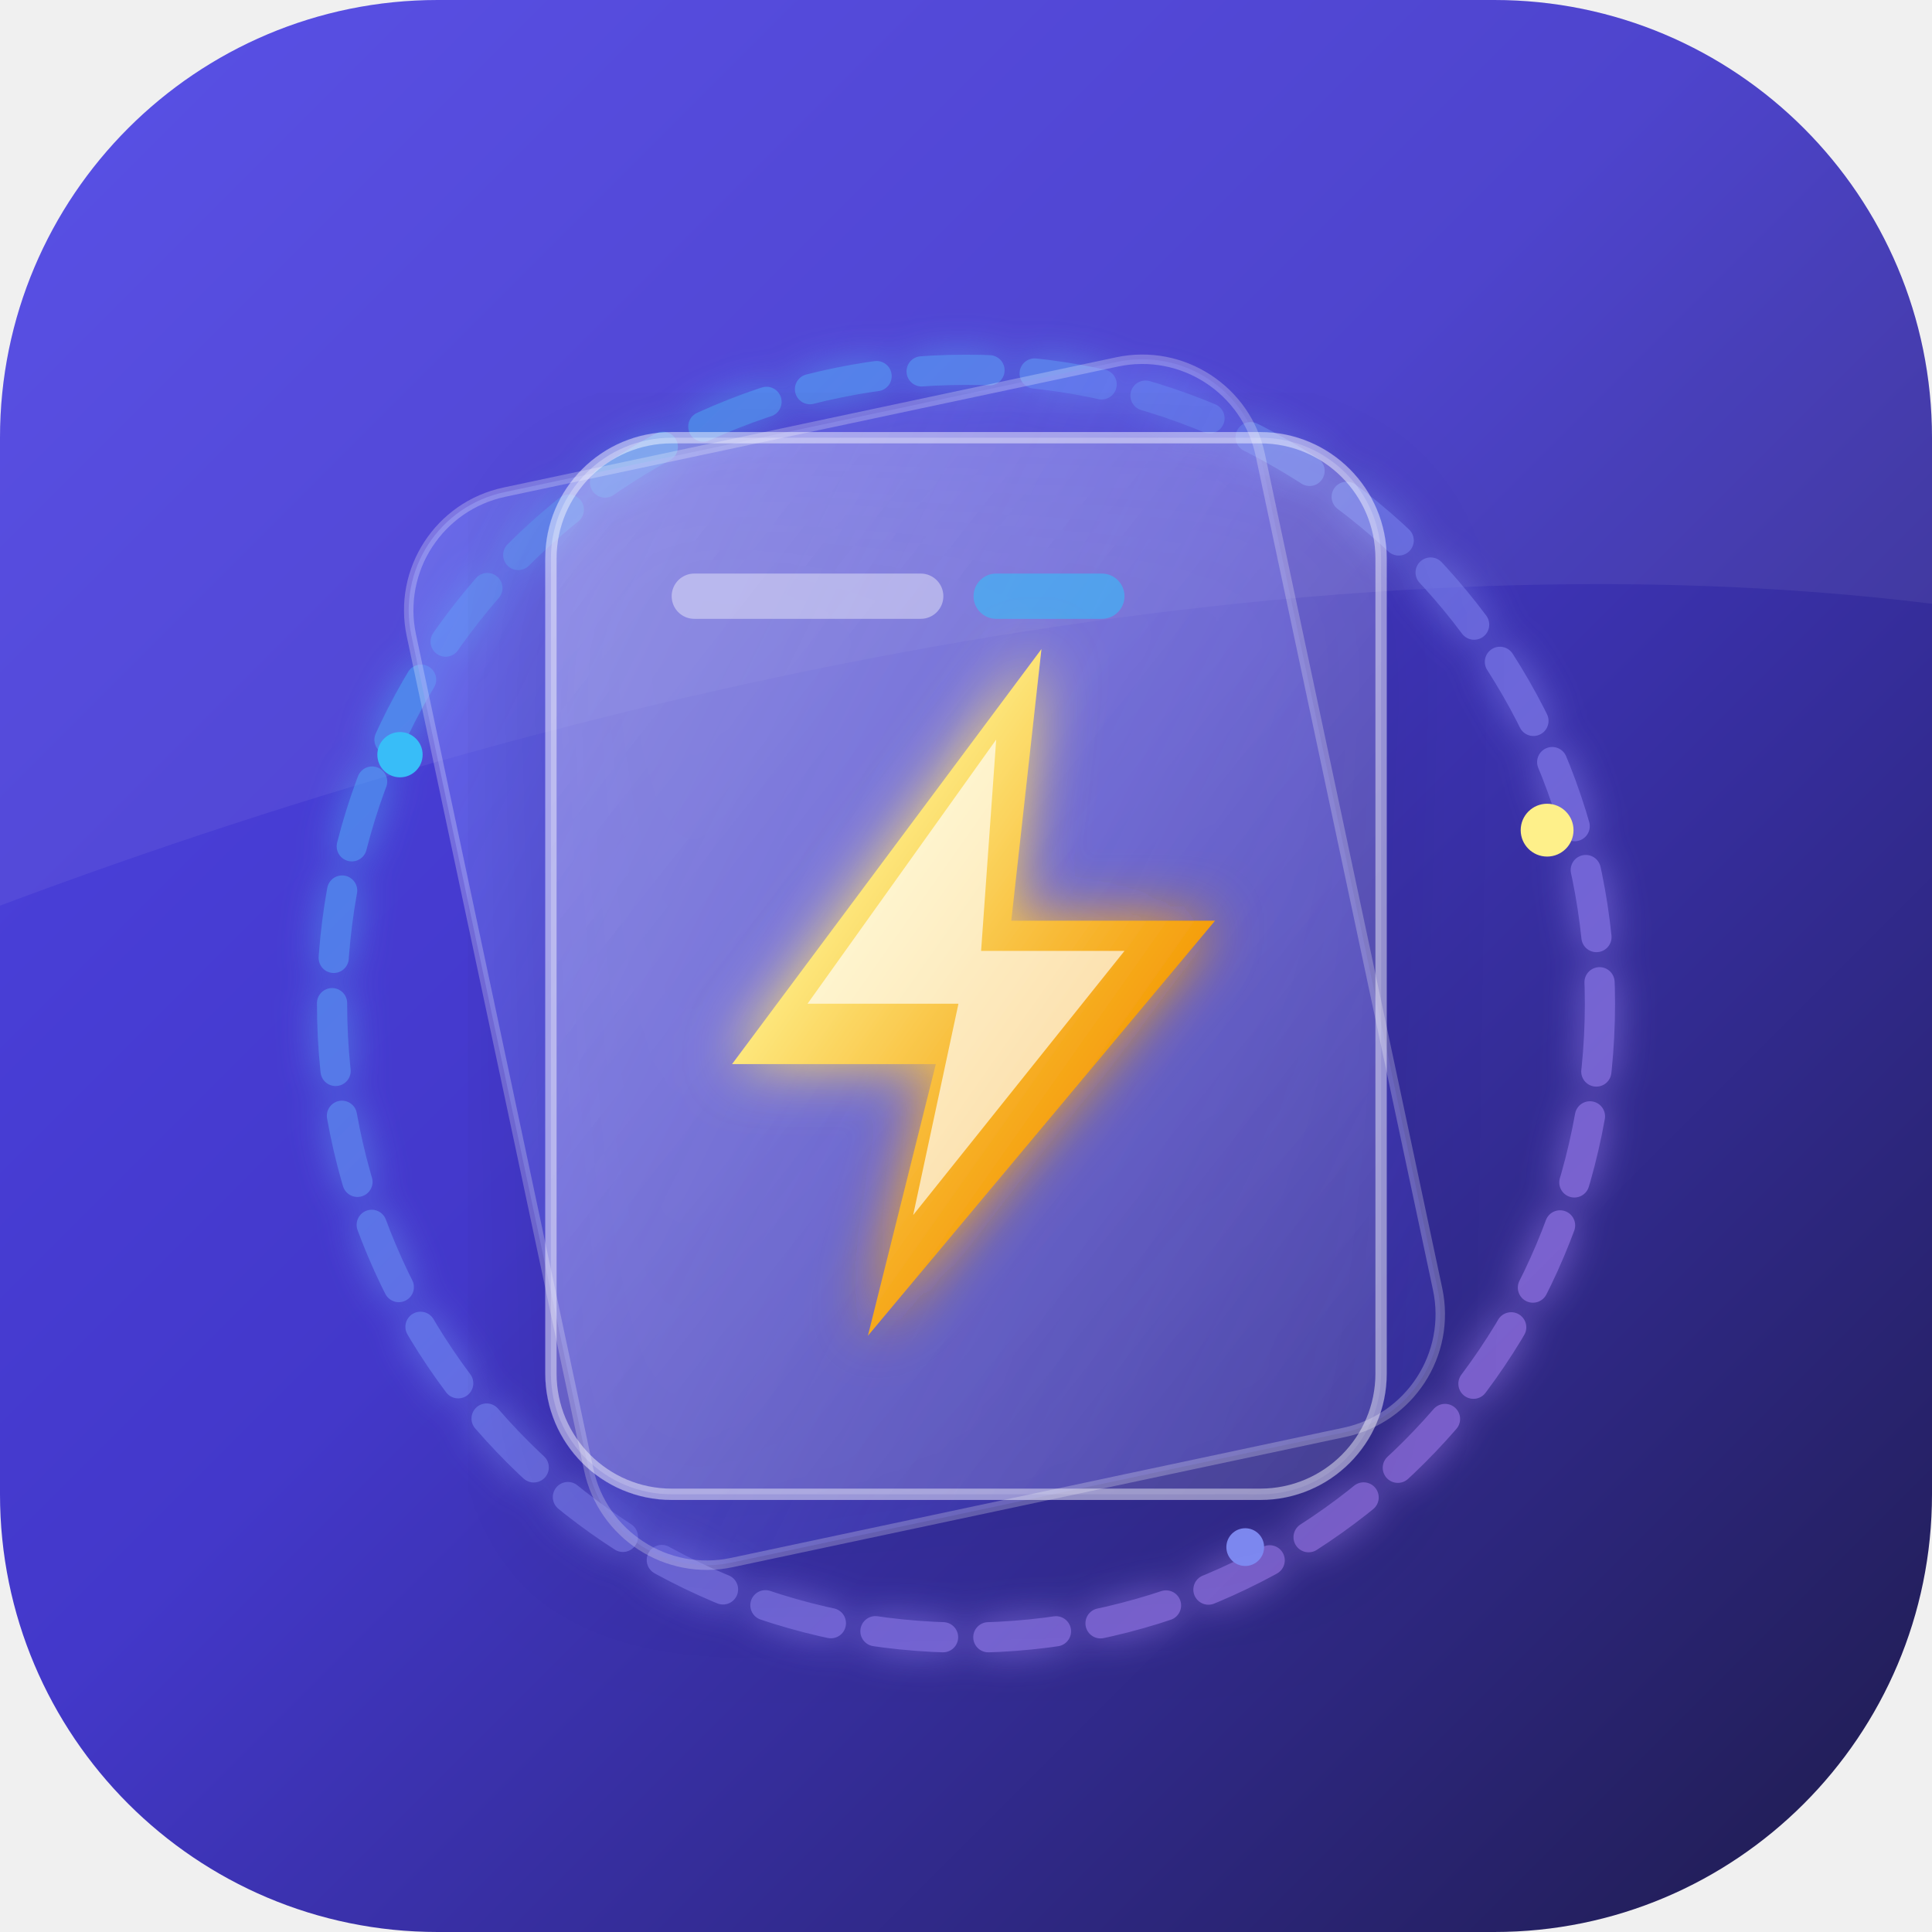
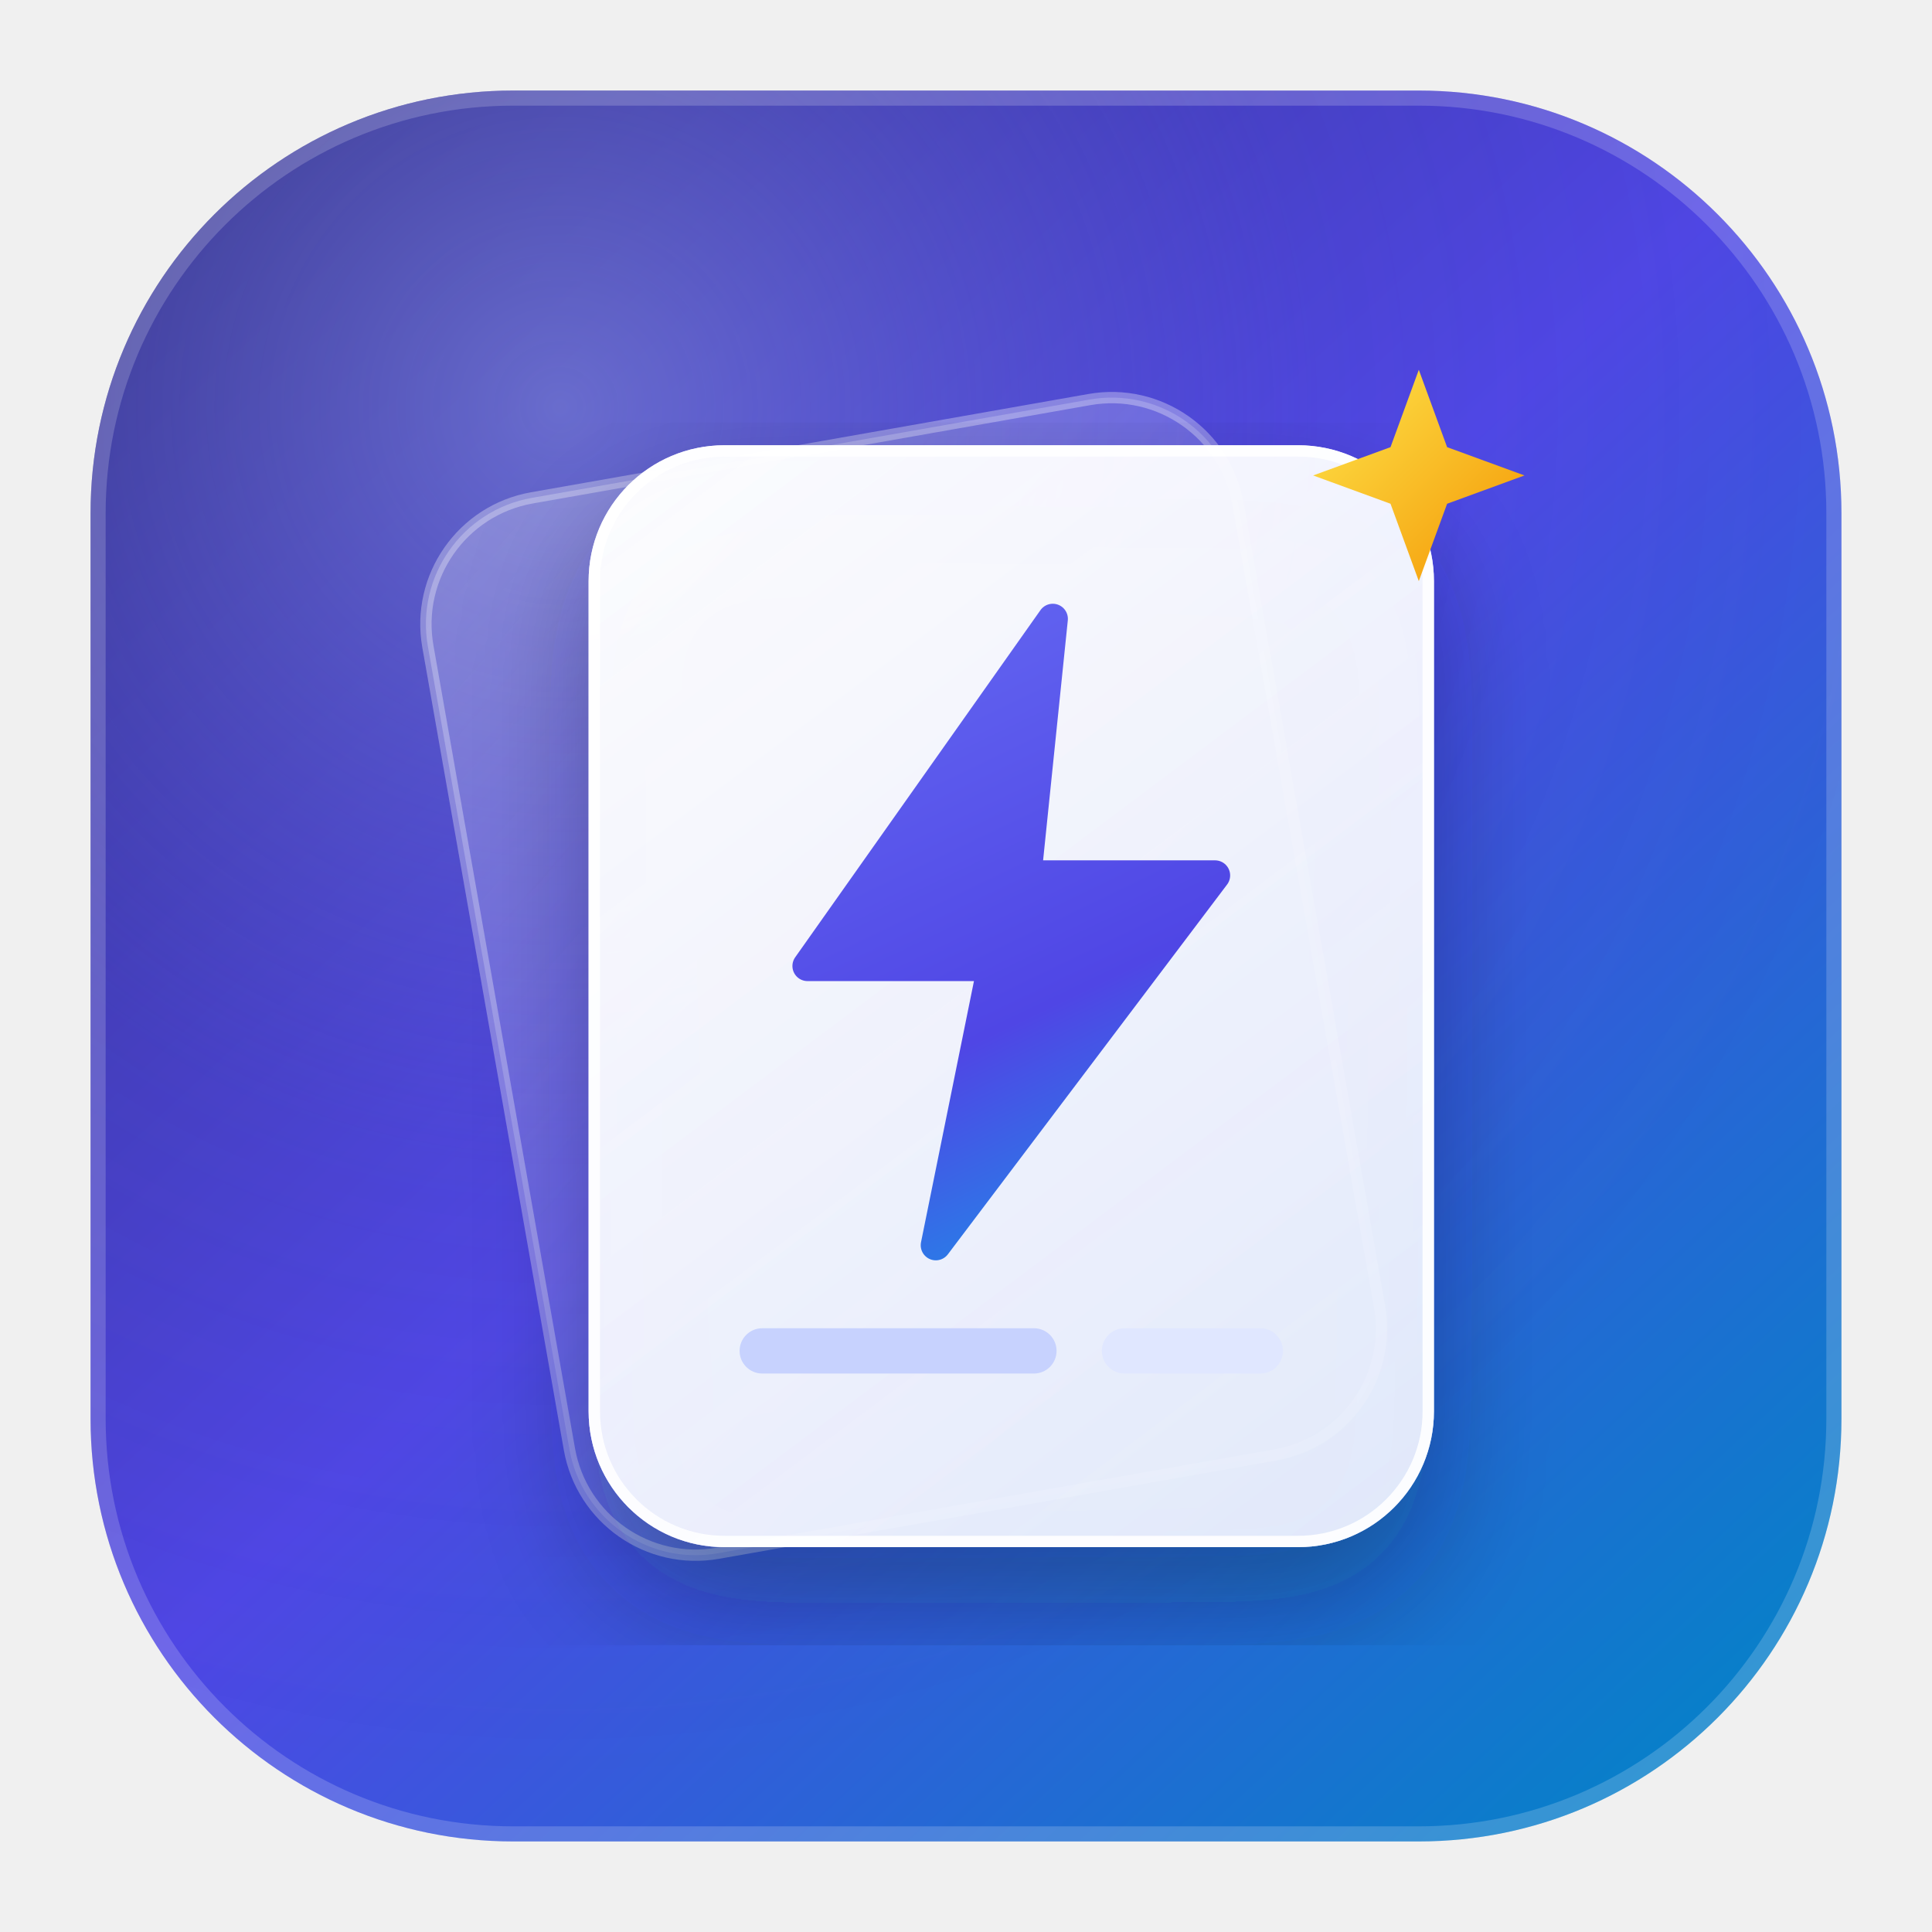
- <svg xmlns="http://www.w3.org/2000/svg" viewBox="0 0 512 512" width="512" height="512">
+ <svg xmlns="http://www.w3.org/2000/svg" viewBox="0 0 512 512" fill="none">
  <defs>
-     <linearGradient id="bgGrad" x1="0%" y1="0%" x2="100%" y2="100%">
-       <stop offset="0%" stop-color="#4f46e5" />
-       <stop offset="45%" stop-color="#4338ca" />
-       <stop offset="100%" stop-color="#1e1b4b" />
+     <linearGradient id="bgGrad" x1="48" y1="32" x2="464" y2="480" gradientUnits="userSpaceOnUse">
+       <stop offset="0%" stop-color="#312e81" />
+       <stop offset="48%" stop-color="#4f46e5" />
+       <stop offset="100%" stop-color="#0284c7" />
    </linearGradient>
-     <linearGradient id="backCardGrad" x1="0%" y1="0%" x2="100%" y2="100%">
-       <stop offset="0%" stop-color="#818cf8" stop-opacity="0.5" />
-       <stop offset="100%" stop-color="#4f46e5" stop-opacity="0.2" />
+     <radialGradient id="topGlow" cx="0" cy="0" r="1" gradientUnits="userSpaceOnUse" gradientTransform="translate(150 110) rotate(45) scale(360)">
+       <stop offset="0%" stop-color="#a5b4fc" stop-opacity="0.42" />
+       <stop offset="55%" stop-color="#6366f1" stop-opacity="0.08" />
+       <stop offset="100%" stop-color="#312e81" stop-opacity="0" />
+     </radialGradient>
+     <linearGradient id="backCardGrad" x1="120" y1="90" x2="360" y2="390" gradientUnits="userSpaceOnUse">
+       <stop offset="0%" stop-color="#ffffff" stop-opacity="0.28" />
+       <stop offset="100%" stop-color="#c7d2fe" stop-opacity="0.1" />
    </linearGradient>
-     <linearGradient id="frontCardGrad" x1="0%" y1="0%" x2="100%" y2="100%">
-       <stop offset="0%" stop-color="#ffffff" stop-opacity="0.28" />
-       <stop offset="100%" stop-color="#ffffff" stop-opacity="0.08" />
+     <linearGradient id="frontCardGrad" x1="150" y1="115" x2="375" y2="415" gradientUnits="userSpaceOnUse">
+       <stop offset="0%" stop-color="#ffffff" stop-opacity="0.98" />
+       <stop offset="100%" stop-color="#eef2ff" stop-opacity="0.92" />
    </linearGradient>
-     <linearGradient id="boltGrad" x1="0%" y1="0%" x2="100%" y2="100%">
-       <stop offset="0%" stop-color="#ffffff" />
-       <stop offset="25%" stop-color="#fef08a" />
-       <stop offset="70%" stop-color="#f59e0b" />
-       <stop offset="100%" stop-color="#ea580c" />
+     <linearGradient id="boltGrad" x1="220" y1="168" x2="310" y2="355" gradientUnits="userSpaceOnUse">
+       <stop offset="0%" stop-color="#6366f1" />
+       <stop offset="55%" stop-color="#4f46e5" />
+       <stop offset="100%" stop-color="#0ea5e9" />
    </linearGradient>
-     <linearGradient id="orbitGrad" x1="0%" y1="0%" x2="100%" y2="100%">
-       <stop offset="0%" stop-color="#38bdf8" />
-       <stop offset="50%" stop-color="#818cf8" />
-       <stop offset="100%" stop-color="#c084fc" />
+     <linearGradient id="sparkGrad" x1="350" y1="104" x2="396" y2="150" gradientUnits="userSpaceOnUse">
+       <stop offset="0%" stop-color="#fde047" />
+       <stop offset="100%" stop-color="#f59e0b" />
    </linearGradient>
-     <filter id="shadowApp" x="-10%" y="-10%" width="130%" height="130%">
-       <feDropShadow dx="0" dy="16" stdDeviation="20" flood-color="#0f172a" flood-opacity="0.45" />
-     </filter>
-     <filter id="glowBolt" x="-30%" y="-30%" width="160%" height="160%">
-       <feGaussianBlur stdDeviation="8" result="blur" />
-       <feComposite in="SourceGraphic" in2="blur" operator="over" />
-     </filter>
-     <filter id="glowOrbit" x="-20%" y="-20%" width="140%" height="140%">
-       <feGaussianBlur stdDeviation="5" result="blur" />
-       <feComposite in="SourceGraphic" in2="blur" operator="over" />
+     <filter id="cardShadow" x="108" y="96" width="310" height="340" filterUnits="userSpaceOnUse" color-interpolation-filters="sRGB">
+       <feDropShadow dx="0" dy="16" stdDeviation="16" flood-color="#0f172a" flood-opacity="0.34" />
    </filter>
  </defs>
-   <rect width="512" height="512" rx="116" fill="url(#bgGrad)" />
-   <path d="M 0 116 C 0 52 52 0 116 0 L 396 0 C 460 0 512 52 512 116 L 512 160 C 350 140 160 180 0 240 Z" fill="#ffffff" fill-opacity="0.06" />
-   <g transform="translate(0, 0)">
-     <ellipse cx="256" cy="266" rx="168" ry="168" fill="none" stroke="url(#orbitGrad)" stroke-width="8" stroke-dasharray="18 12" stroke-linecap="round" opacity="0.6" filter="url(#glowOrbit)" />
-     <circle cx="106" cy="200" r="6" fill="#38bdf8" />
-     <circle cx="410" cy="220" r="7" fill="#fef08a" />
-     <circle cx="330" cy="410" r="5" fill="#818cf8" />
-     <rect x="130" y="110" width="230" height="290" rx="32" fill="url(#backCardGrad)" stroke="rgba(255,255,255,0.25)" stroke-width="2.5" transform="rotate(-12 245 255)" />
-     <rect x="146" y="116" width="220" height="280" rx="32" fill="url(#frontCardGrad)" stroke="rgba(255,255,255,0.45)" stroke-width="3" filter="url(#shadowApp)" />
-     <rect x="178" y="152" width="72" height="12" rx="6" fill="#ffffff" fill-opacity="0.4" />
-     <rect x="258" y="152" width="40" height="12" rx="6" fill="#38bdf8" fill-opacity="0.6" />
-     <path d="M 276 172 L 194 282 L 248 282 L 230 354 L 322 244 L 268 244 Z" fill="url(#boltGrad)" filter="url(#glowBolt)" />
-     <path d="M 264 196 L 214 266 L 254 266 L 242 322 L 298 252 L 260 252 Z" fill="#ffffff" fill-opacity="0.65" />
+   <rect x="24" y="24" width="464" height="464" rx="112" fill="url(#bgGrad)" />
+   <rect x="24" y="24" width="464" height="464" rx="112" fill="url(#topGlow)" />
+   <rect x="26" y="26" width="460" height="460" rx="110" stroke="#ffffff" stroke-opacity="0.18" stroke-width="4" />
+   <g transform="rotate(-10 256 266)">
+     <rect x="132" y="114" width="218" height="284" rx="34" fill="url(#backCardGrad)" stroke="#ffffff" stroke-opacity="0.32" stroke-width="3" />
  </g>
+   <g filter="url(#cardShadow)">
+     <rect x="156" y="118" width="224" height="292" rx="36" fill="url(#frontCardGrad)" />
+     <rect x="157.5" y="119.5" width="221" height="289" rx="34.5" stroke="#ffffff" stroke-opacity="0.9" stroke-width="3" />
+   </g>
+   <rect x="196" y="352" width="84" height="12" rx="6" fill="#c7d2fe" />
+   <rect x="292" y="352" width="48" height="12" rx="6" fill="#e0e7ff" />
+   <path d="M279 164L214 256H263L248 330L322 232H272L279 164Z" fill="url(#boltGrad)" stroke="url(#boltGrad)" stroke-width="8" stroke-linejoin="round" />
+   <path d="M376 98L383.5 118.5L404 126L383.5 133.5L376 154L368.5 133.5L348 126L368.5 118.5L376 98Z" fill="url(#sparkGrad)" />
</svg>
